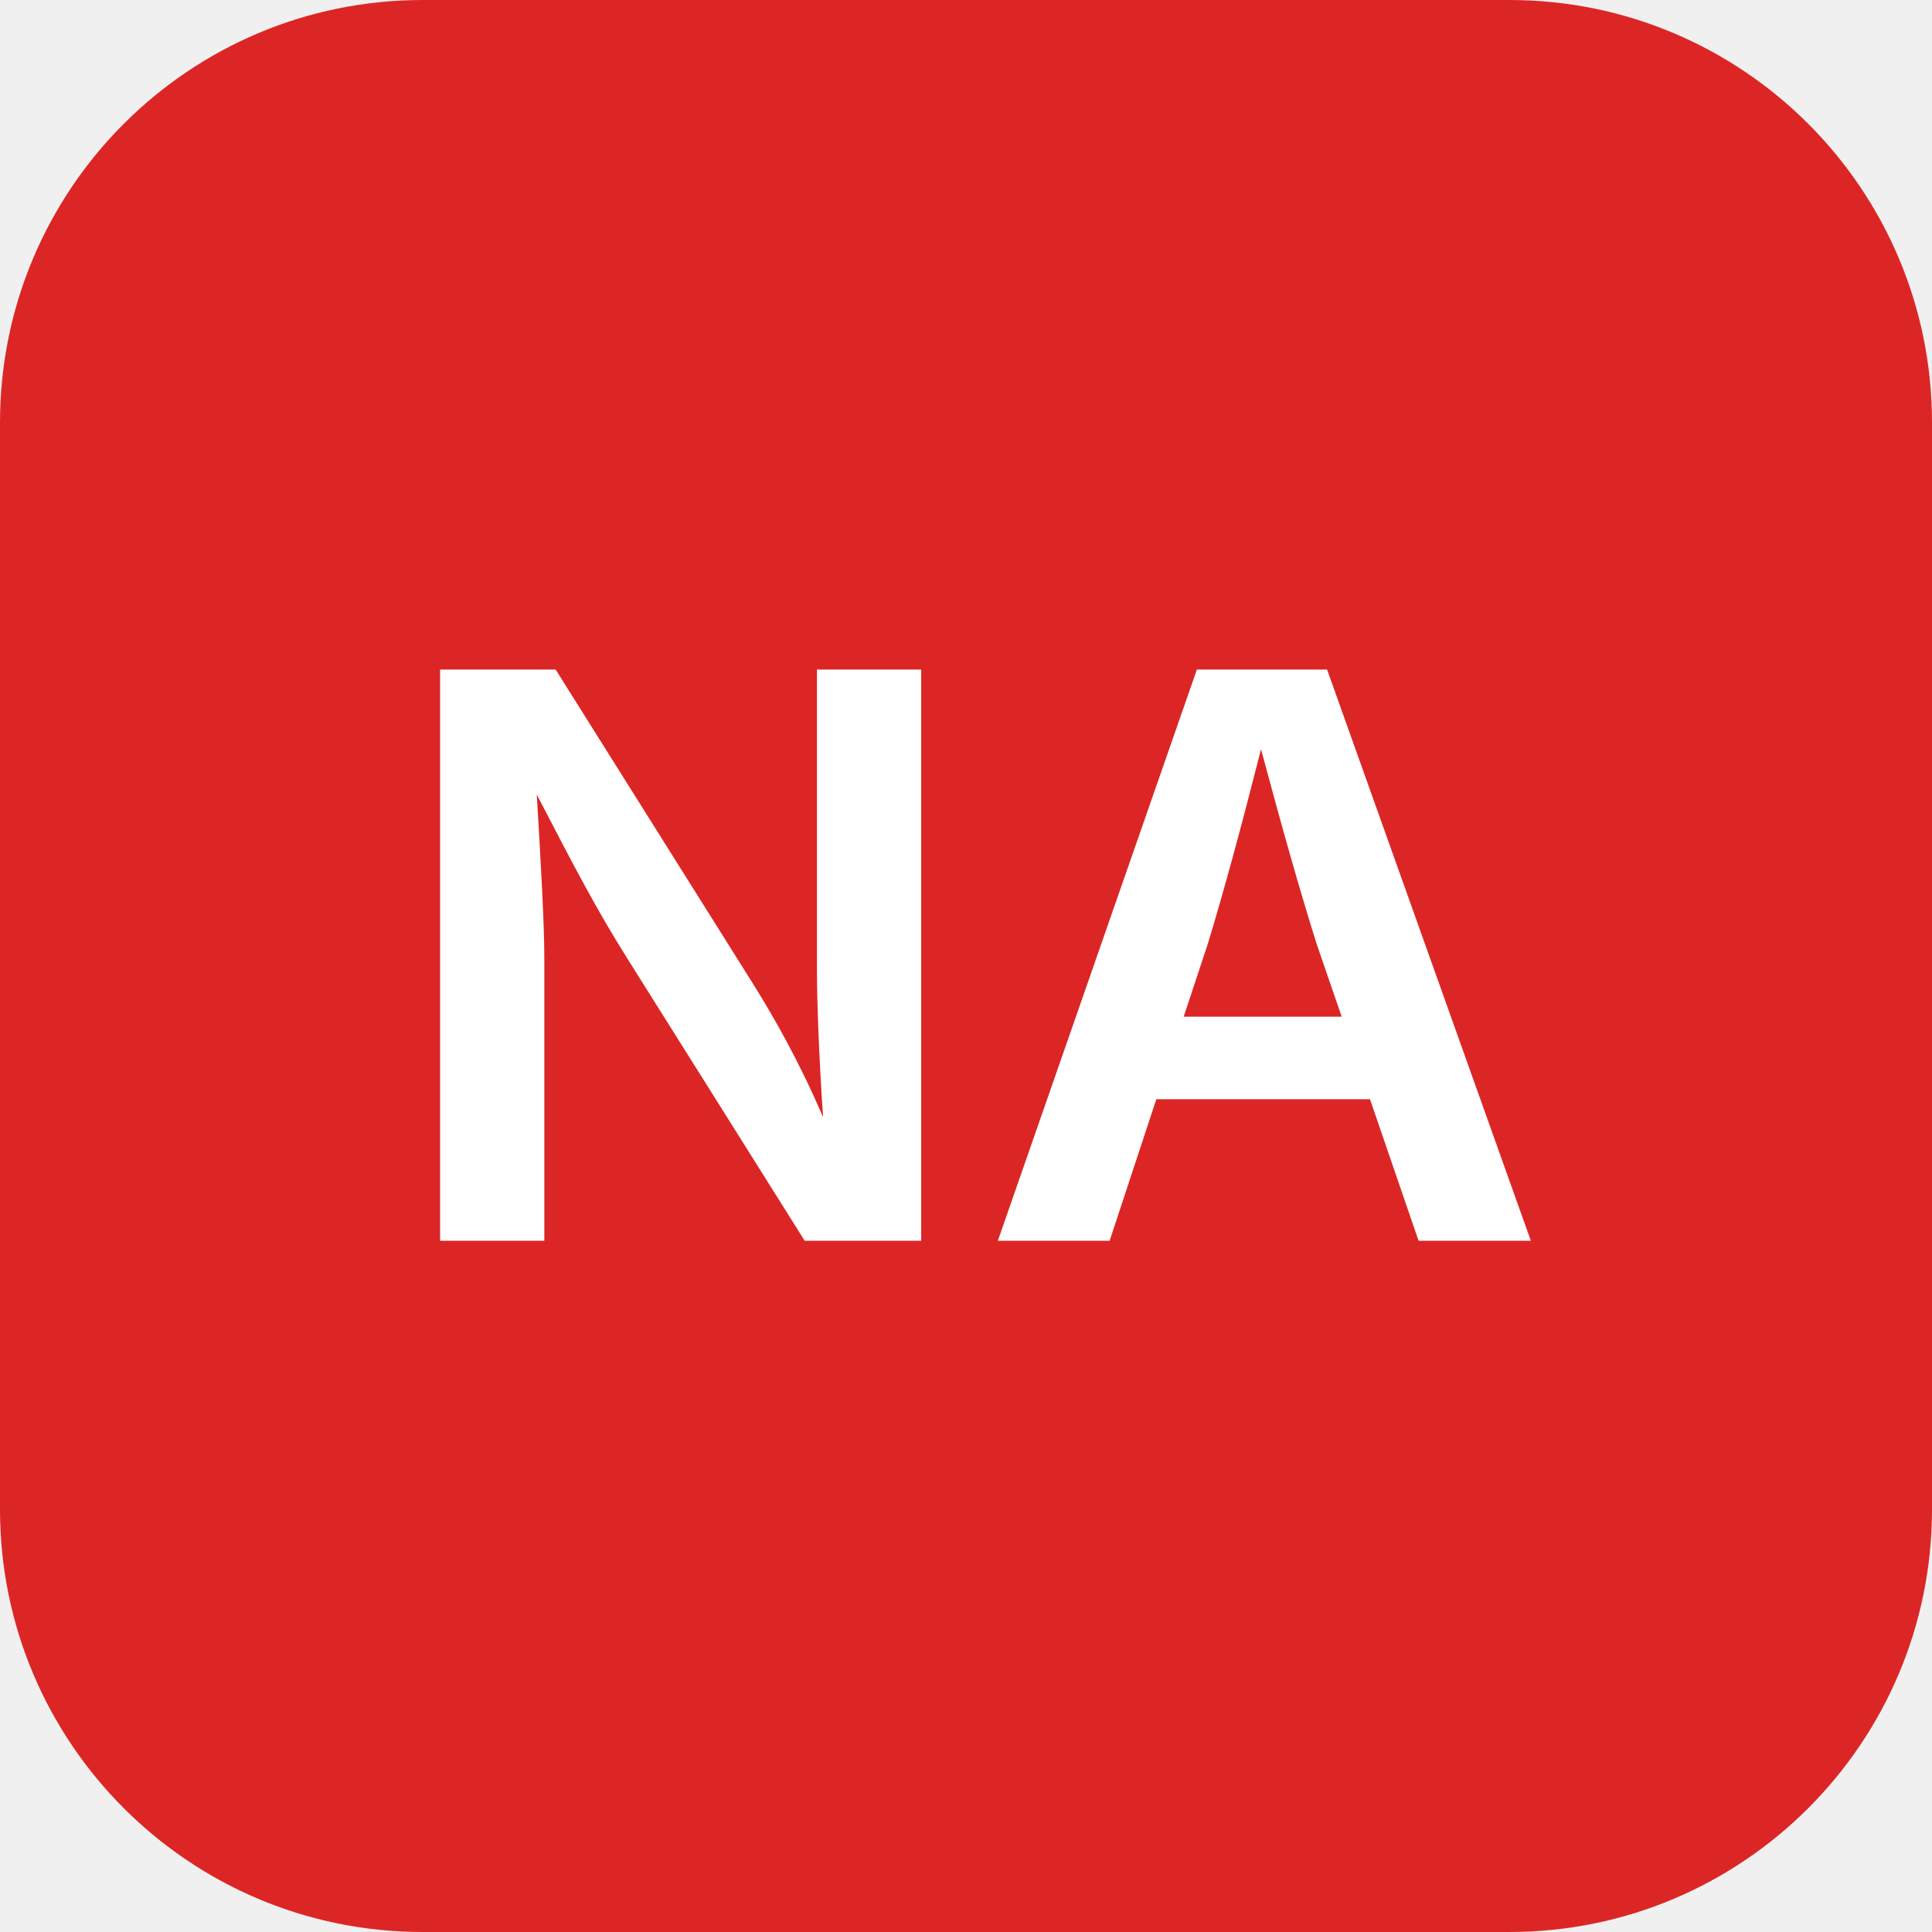
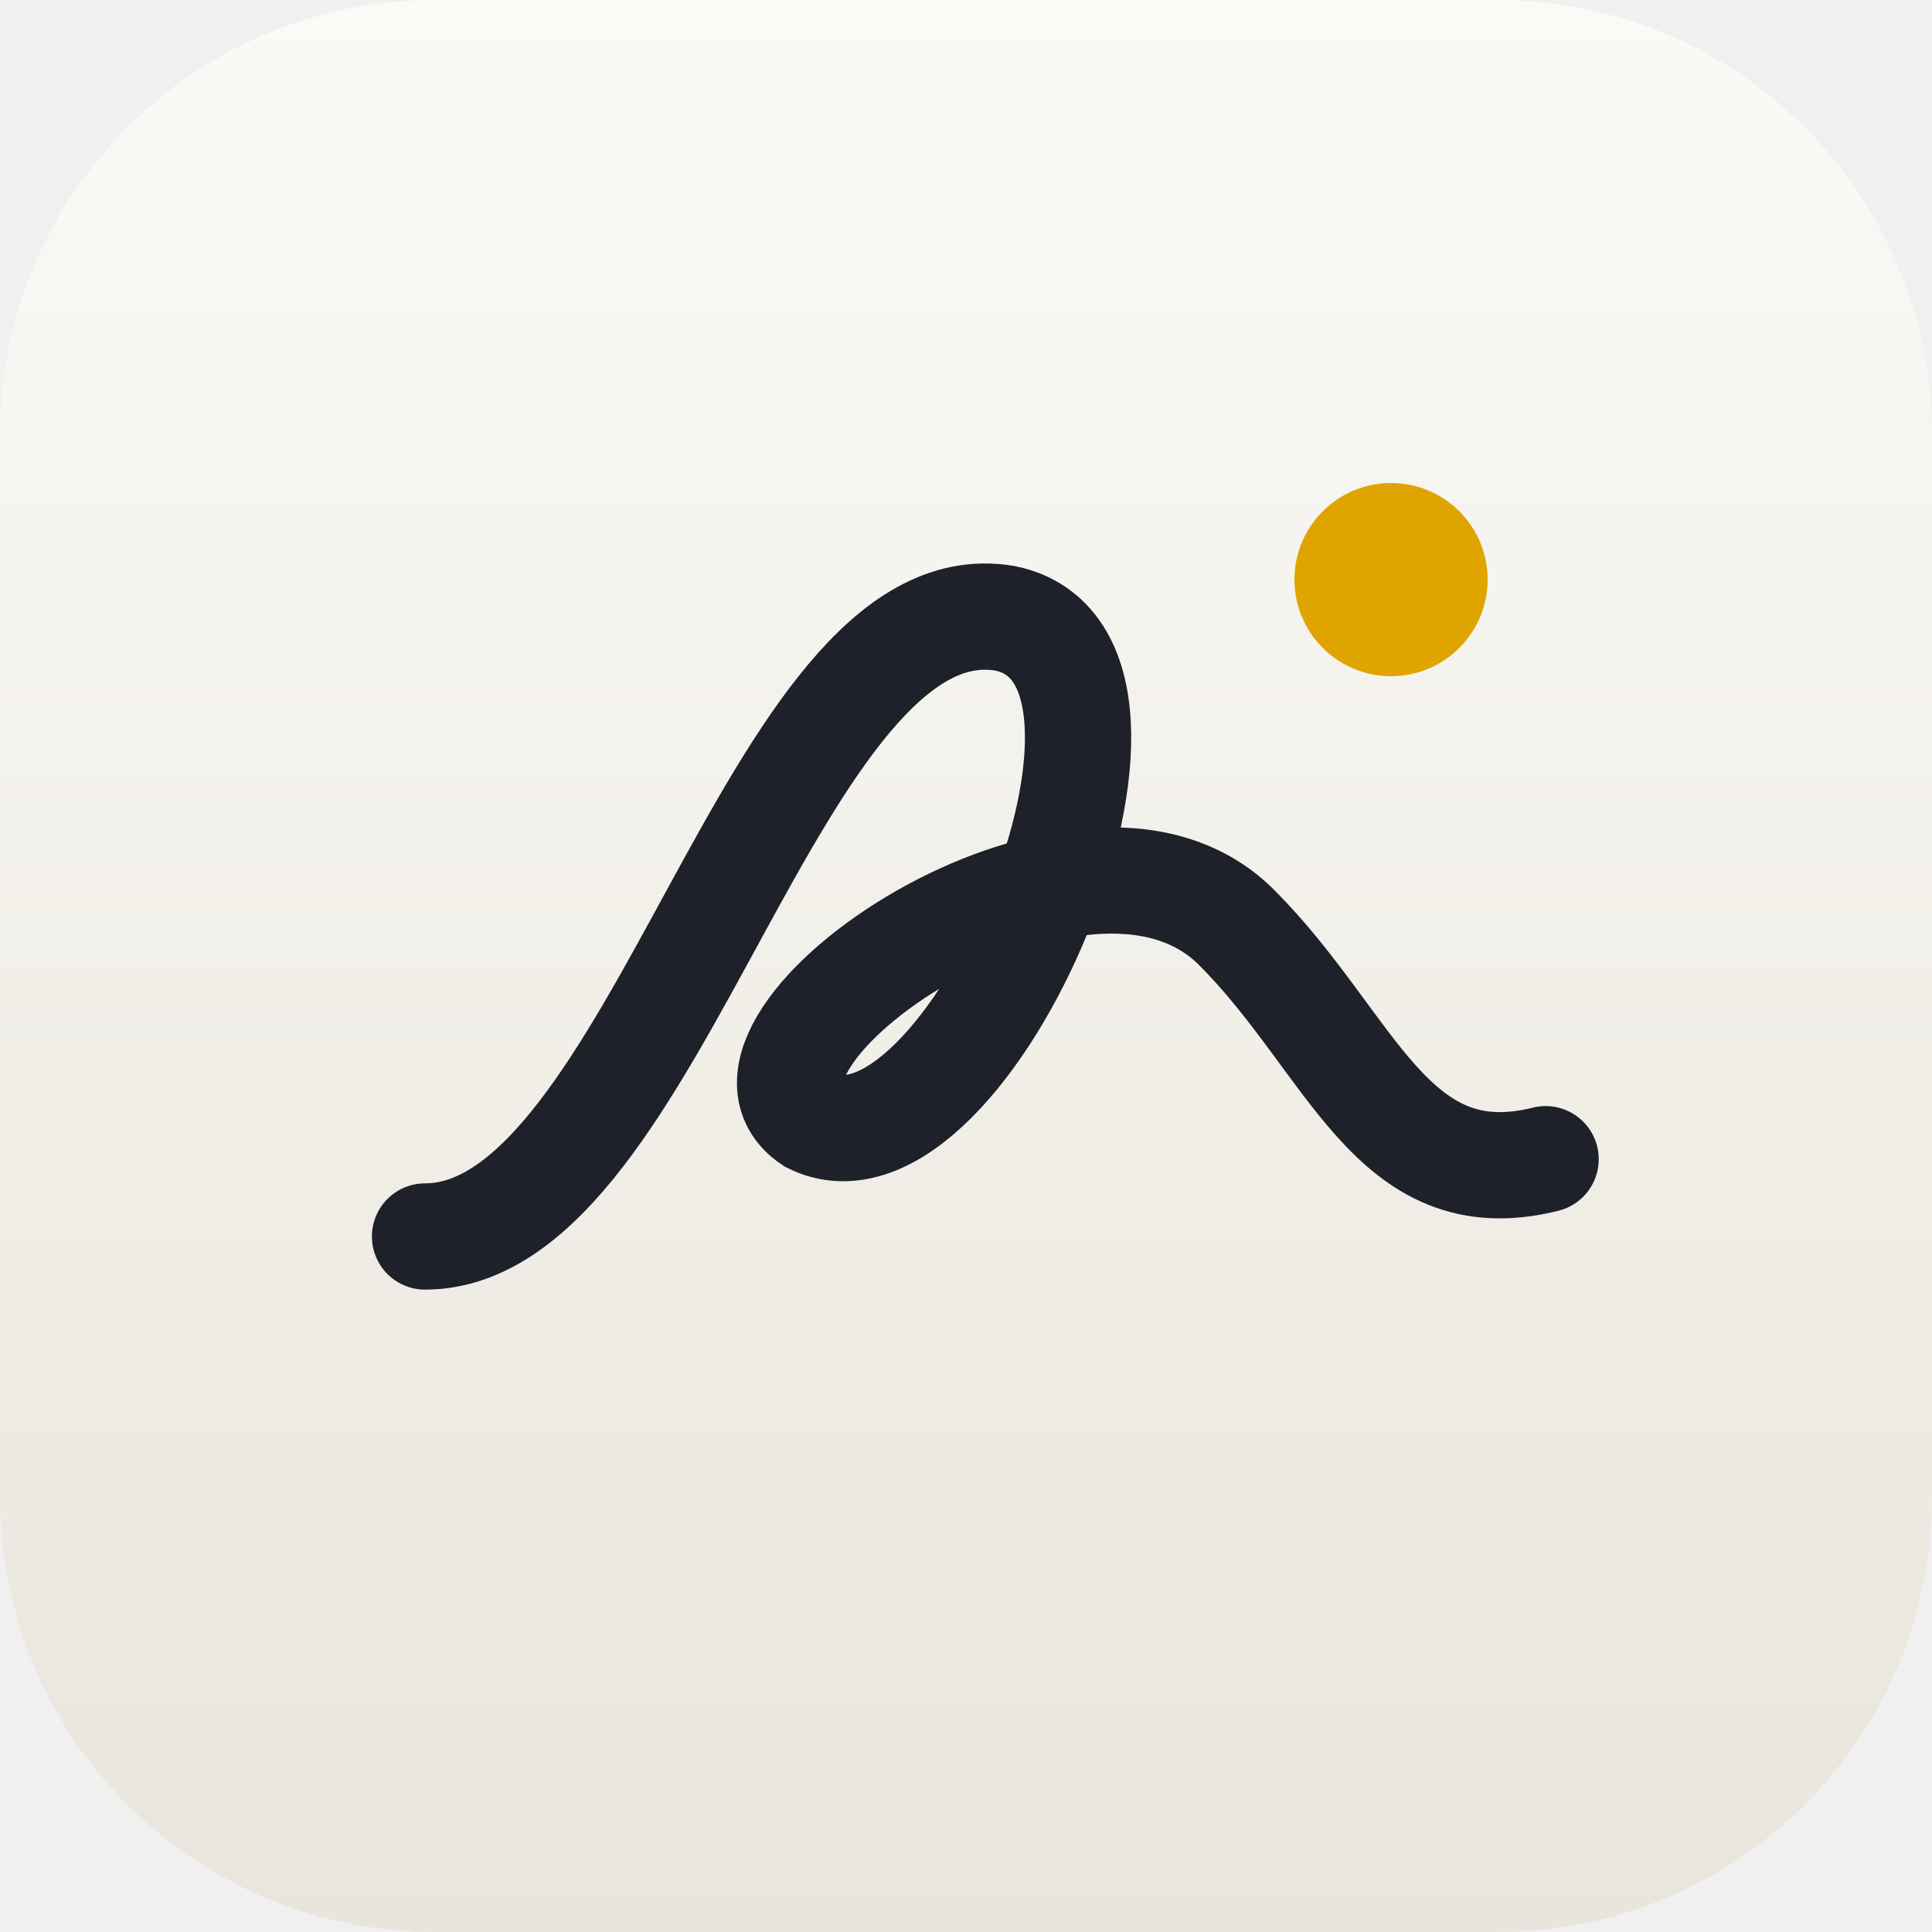
- <svg xmlns="http://www.w3.org/2000/svg" viewBox="0 0 64 64">
-   <rect width="64" height="64" rx="14" fill="#dc2626" />
-   <text x="32" y="32" dy="0.35em" text-anchor="middle" font-family="ui-sans-serif, system-ui, -apple-system, sans-serif" font-size="26" font-weight="600" fill="#ffffff">NA</text>
+ <svg xmlns="http://www.w3.org/2000/svg" viewBox="0 0 100 100">
+   <defs>
+     <linearGradient id="bg" x1="0" y1="0" x2="0" y2="1">
+       <stop offset="0" stop-color="#FBFAF7" />
+       <stop offset="1" stop-color="#E9E5DC" />
+     </linearGradient>
+   </defs>
+   <rect width="100" height="100" rx="22.5" fill="url(#bg)" />
+   <path d="M22 64 C34 64 40 30 52 32 C62 34 50 62 42 58 C36 54 56 40 64 48 C70 54 72 62 80 60" fill="none" stroke="#1E2129" stroke-width="5.5" stroke-linecap="round" />
+   <circle cx="72" cy="30" r="5" fill="#E0A400" />
</svg>
